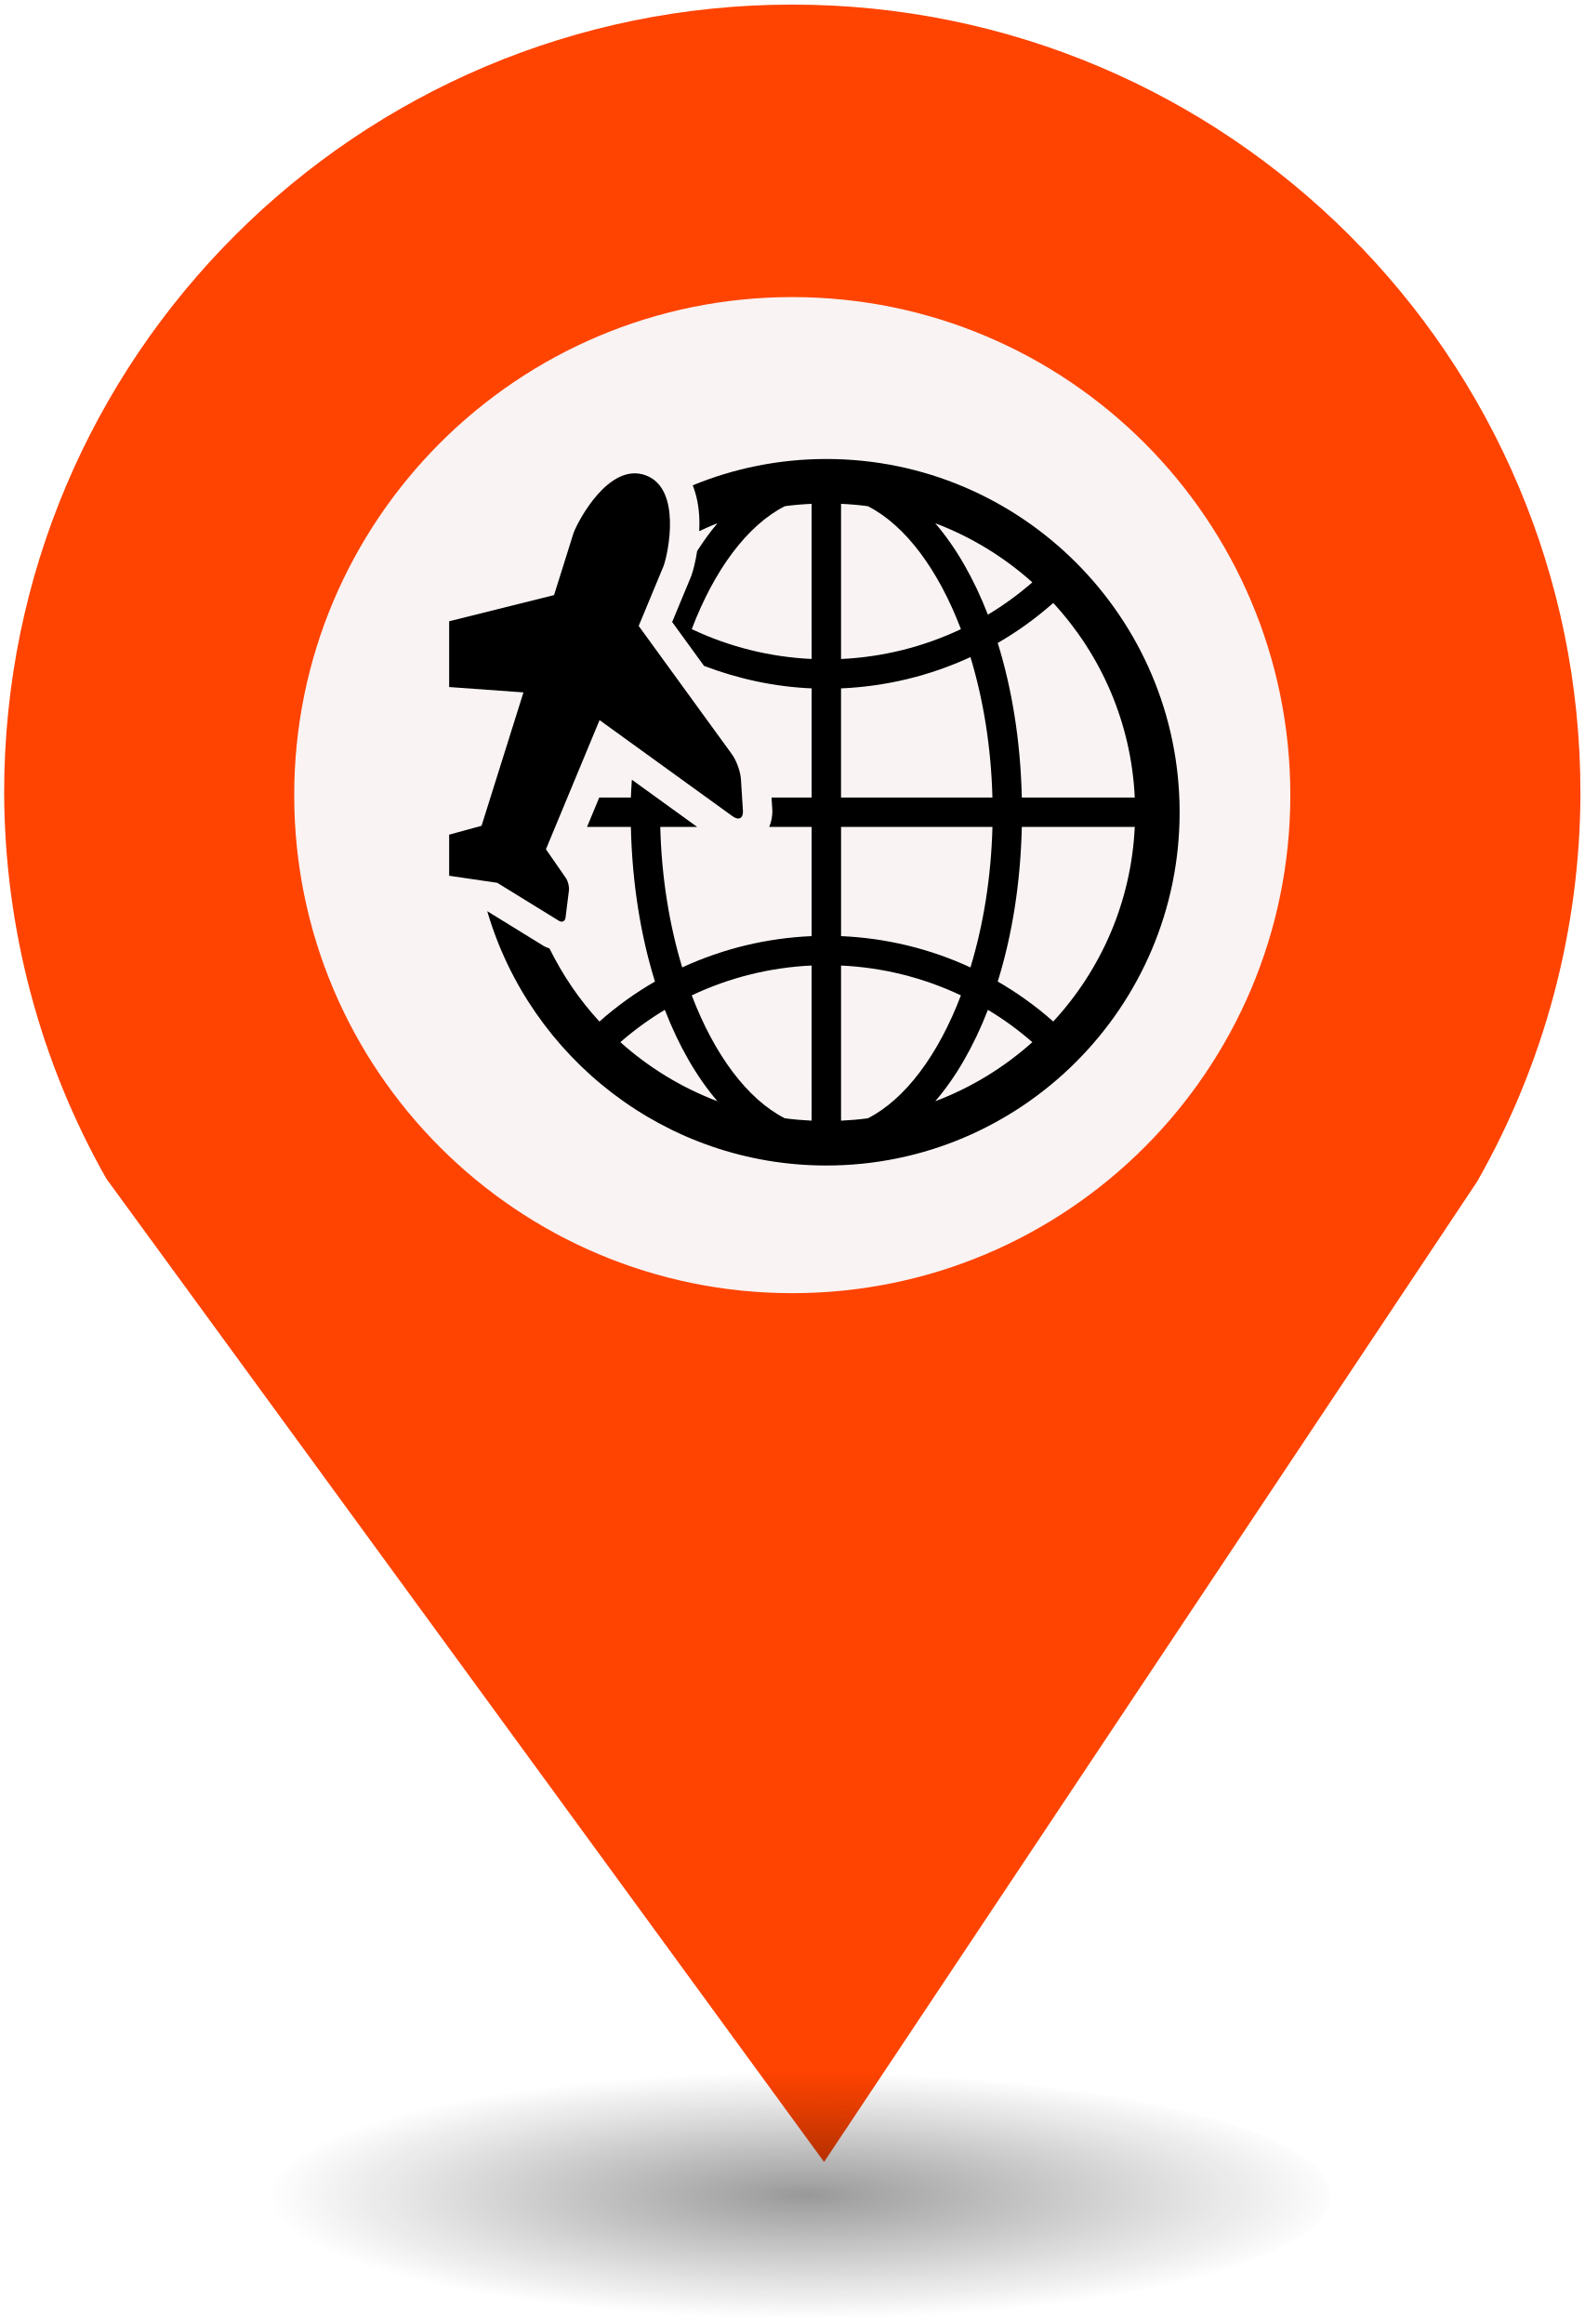
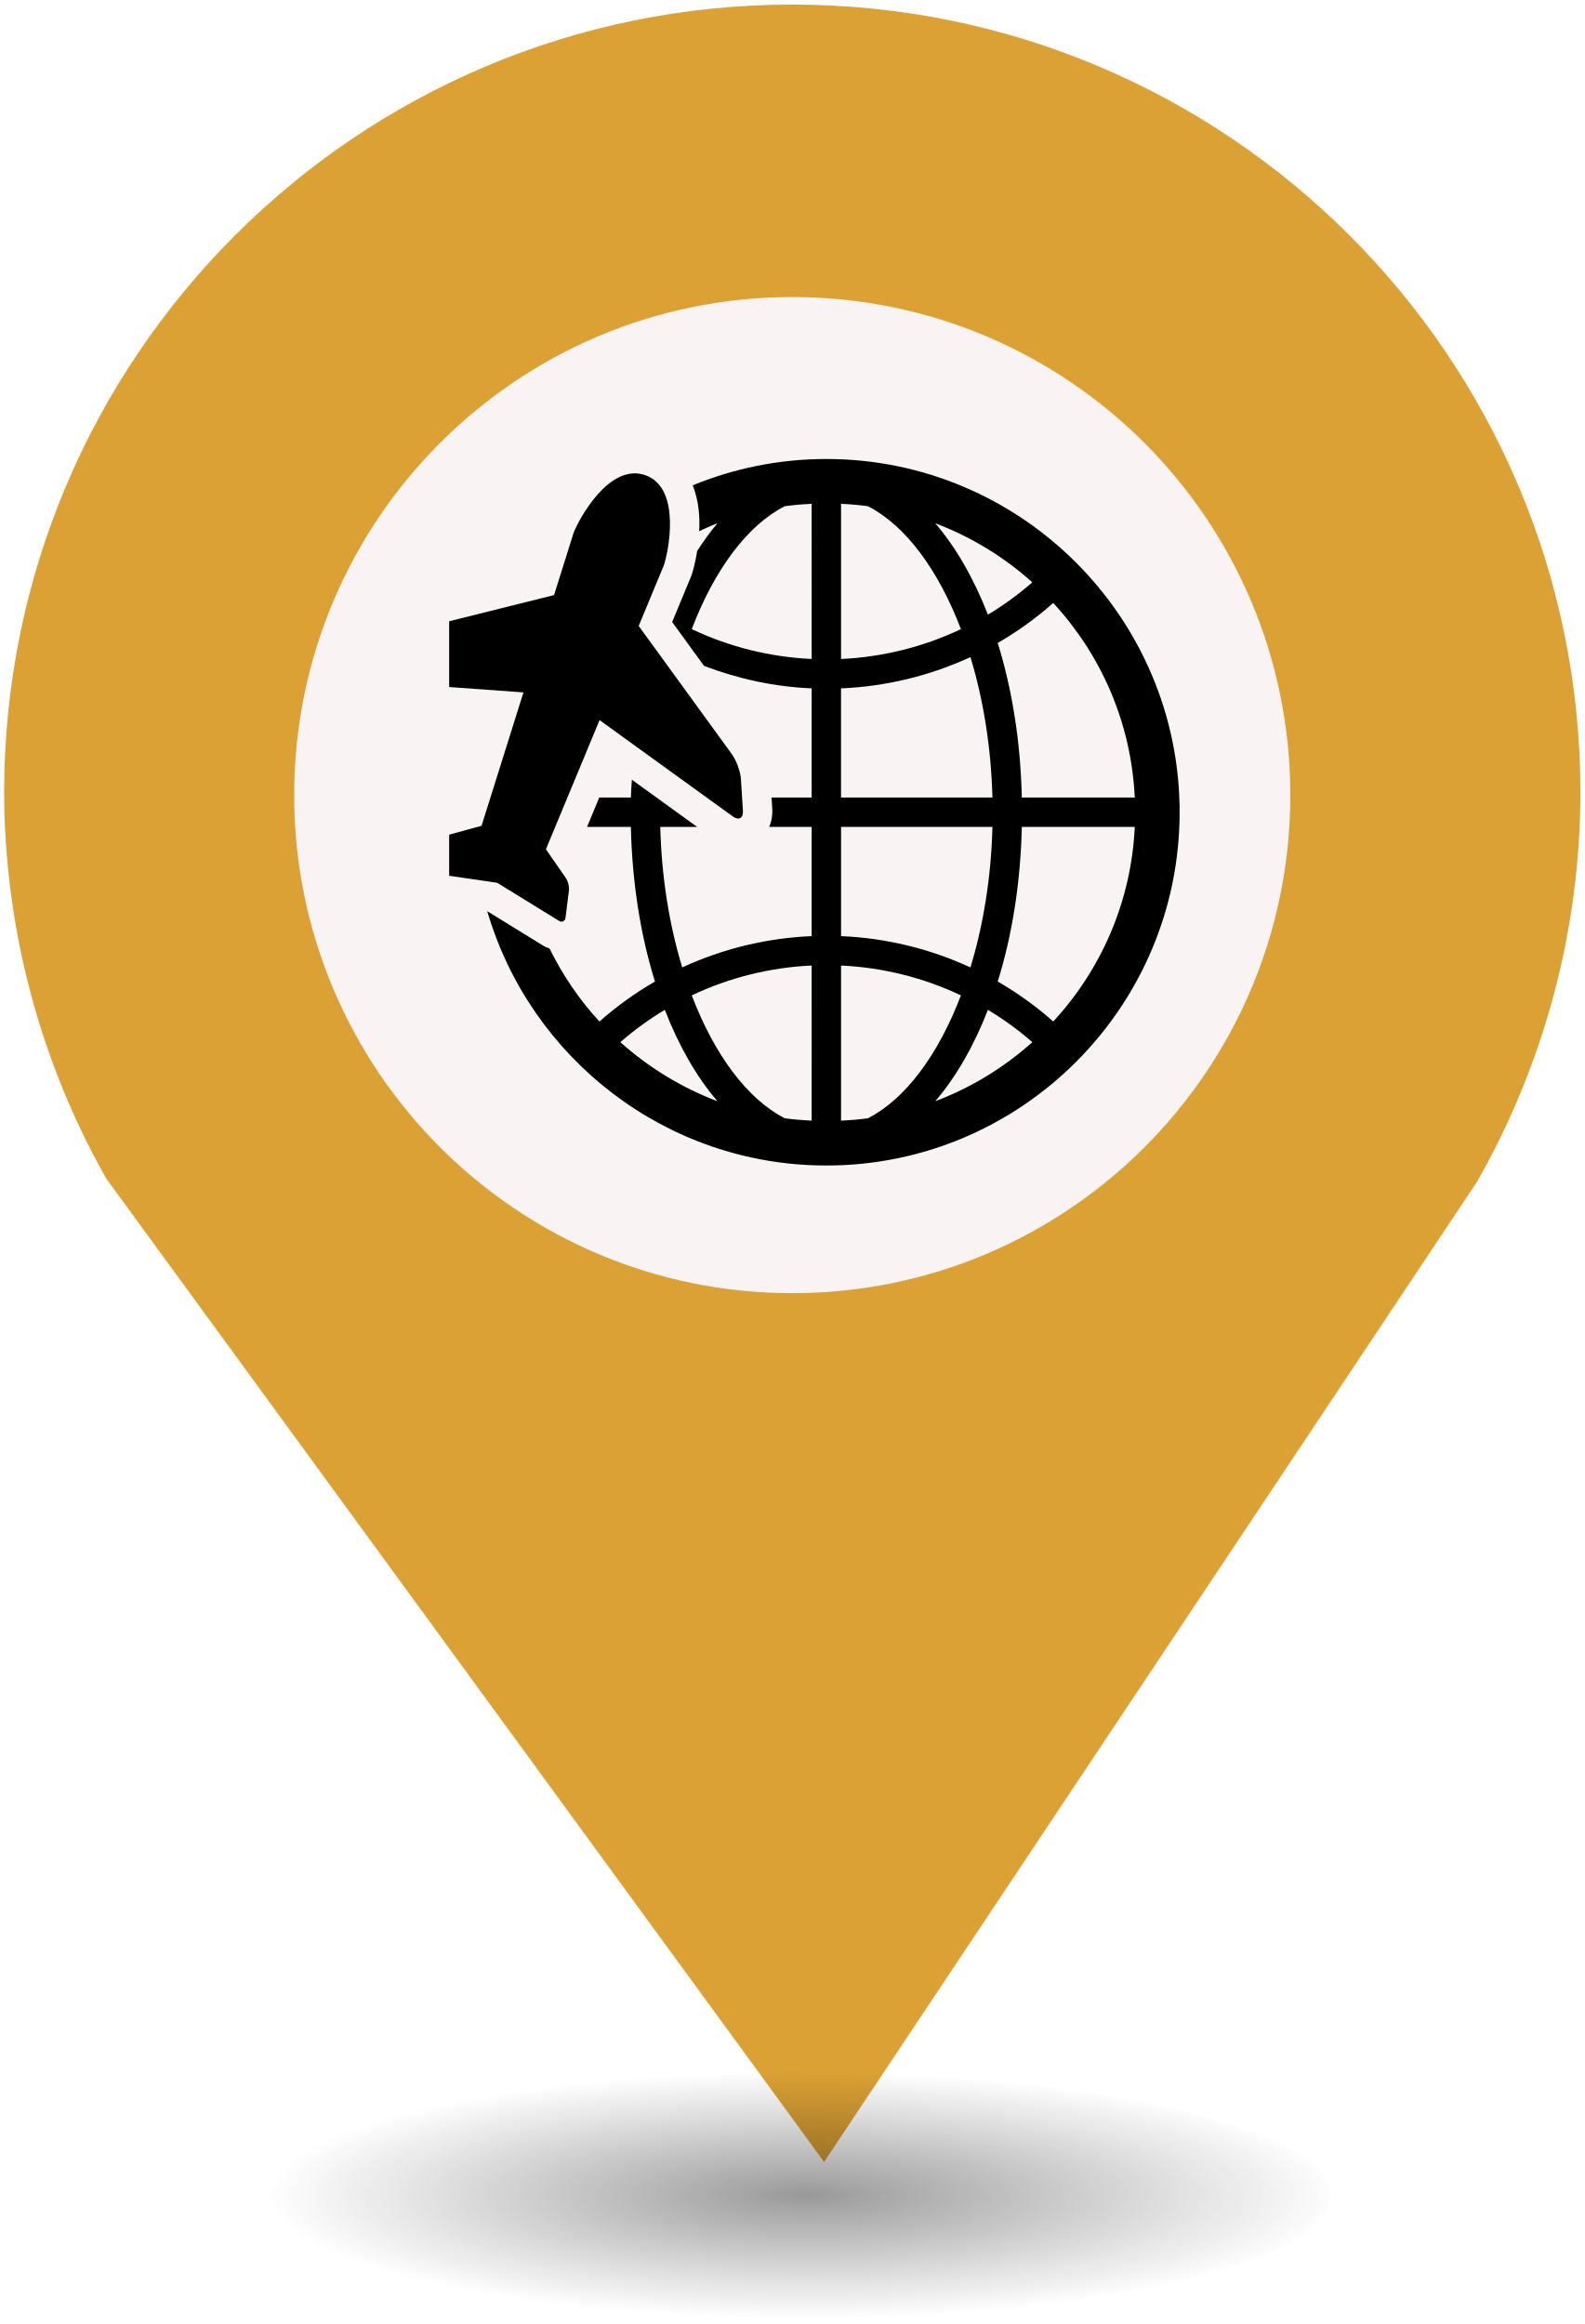
<svg xmlns="http://www.w3.org/2000/svg" height="44px" width="30px" version="1.1" viewBox="0 0 29.989 43.988" id="svg16">
  <defs id="defs7">
    <radialGradient id="a" gradientUnits="userSpaceOnUse" cy="127.6" cx="-42.75" gradientTransform="matrix(4.274964,0,0,0.98163,197.9983,-82.0888)" r="2.384">
      <stop stop-color="#010101" offset="0" id="stop2" />
      <stop stop-opacity="0" stop-color="#090909" offset="1" id="stop4" />
    </radialGradient>
  </defs>
  <g id="g26" transform="translate(-2.0760358e-7,-1.618116)">
-     <path style="fill:#FF4300;stroke-width:4.275" id="path9" d="m 14.994,1.705 c -8.239,0 -14.917,6.678 -14.917,14.917 0.009,2.562 0.673,5.079 1.935,7.307 L 15.596,42.539 27.956,23.984 c 1.278,-2.244 1.952,-4.78 1.956,-7.362 C 29.911,8.383 23.233,1.705 14.994,1.705 Z" />
+     <path style="fill:#dba135;stroke-width:4.275" id="path9" d="m 14.994,1.705 c -8.239,0 -14.917,6.678 -14.917,14.917 0.009,2.562 0.673,5.079 1.935,7.307 L 15.596,42.539 27.956,23.984 c 1.278,-2.244 1.952,-4.78 1.956,-7.362 C 29.911,8.383 23.233,1.705 14.994,1.705 Z" />
    <circle style="fill:#f9f3f3;stroke-width:4.275" id="circle11" r="9.427" cx="14.994" cy="16.668" />
    <ellipse style="opacity:0.4;fill:url(#a);stroke-width:4.275" id="ellipse13" cx="14.994" cy="43.18" ry="2.339" rx="10.193" />
    <rect style="fill:none;stroke-width:4.275" x="8.259" y="9.828" width="13.472" height="13.369" ry="0" rx="0" id="replace" />
    <svg version="1.1" x="8.5" y="10" viewBox="0 0 100 100" enable-background="new 0 0 49 49" xml:space="preserve" id="svg10" width="100" height="100">
      <defs id="defs14" />
      <g id="g20" transform="matrix(0.1747026,0,0,0.1747026,-2.422902,-0.5212388)">
        <path style="stroke-width:2.123" id="path2" d="m 54.733,4.734 c -5.122,0 -10.007,1.017 -14.475,2.851 0.399,1.015 0.677,2.237 0.72,3.776 0.009,0.399 0,0.796 -0.019,1.191 0.654,-0.297 1.301,-0.601 1.978,-0.855 -0.777,0.904 -1.499,1.928 -2.199,3.002 -0.18,1.163 -0.435,2.144 -0.641,2.715 l -2.068,4.982 3.452,4.753 c 3.759,1.431 7.689,2.269 11.661,2.437 V 41.414 H 48.795 l 0.079,1.225 c 0.045,0.705 -0.081,1.365 -0.329,1.959 h 4.596 V 56.428 C 48.332,56.632 43.569,57.764 39.119,59.818 37.733,55.257 36.878,50.073 36.74,44.598 h 4.001 l -7.077,-5.116 c -0.036,0.647 -0.093,1.276 -0.108,1.932 H 30.129 L 28.807,44.598 h 4.749 c 0.138,6.103 1.066,11.786 2.609,16.751 -2.114,1.218 -4.129,2.662 -6.016,4.333 -2.17,-2.35 -3.98,-5.023 -5.409,-7.914 -0.221,-0.085 -0.448,-0.163 -0.656,-0.291 L 17.995,53.726 C 22.642,69.628 37.349,81.28 54.733,81.28 75.835,81.28 93.007,64.111 93.007,43.008 93.007,21.905 75.838,4.734 54.733,4.734 Z M 32.416,67.915 c 1.522,-1.327 3.133,-2.492 4.817,-3.503 1.52,3.923 3.454,7.285 5.704,9.905 -3.91,-1.48 -7.464,-3.662 -10.521,-6.402 z m 20.725,8.506 C 52.158,76.374 51.188,76.291 50.23,76.162 46.15,74.077 42.592,69.254 40.151,62.846 44.265,60.897 48.683,59.818 53.14,59.613 Z m 0,-50.02 C 48.678,26.193 44.265,25.117 40.151,23.166 42.592,16.755 46.152,11.93 50.23,9.848 51.19,9.718 52.158,9.635 53.14,9.591 Z M 88.148,41.414 H 75.91 C 75.772,35.311 74.846,29.628 73.301,24.665 c 2.114,-1.218 4.125,-2.664 6.014,-4.333 5.178,5.606 8.451,12.964 8.833,21.082 z M 77.05,18.097 c -1.524,1.327 -3.131,2.494 -4.815,3.505 -1.522,-3.925 -3.458,-7.288 -5.706,-9.907 3.91,1.477 7.464,3.662 10.521,6.402 z M 56.325,9.591 c 0.983,0.045 1.951,0.127 2.908,0.257 4.082,2.082 7.64,6.91 10.081,13.321 -4.114,1.949 -8.532,3.027 -12.989,3.235 z m 0,19.995 c 4.808,-0.204 9.572,-1.335 14.021,-3.39 1.384,4.562 2.242,9.744 2.38,15.218 H 56.323 V 29.585 Z m 0,15.012 H 72.728 C 72.59,50.073 71.732,55.257 70.346,59.818 65.896,57.764 61.133,56.632 56.327,56.428 V 44.598 Z m 2.91,31.566 c -0.957,0.129 -1.928,0.212 -2.91,0.259 V 59.615 c 4.46,0.206 8.875,1.282 12.987,3.233 -2.439,6.409 -5.997,11.232 -10.077,13.316 z m 7.296,-1.847 c 2.25,-2.62 4.184,-5.982 5.706,-9.905 1.683,1.01 3.29,2.176 4.815,3.505 -3.059,2.738 -6.613,4.921 -10.521,6.4 z m 12.786,-8.638 c -1.889,-1.671 -3.902,-3.112 -6.016,-4.333 1.548,-4.963 2.471,-10.648 2.609,-16.751 h 12.238 c -0.382,8.122 -3.655,15.477 -8.831,21.084 z" />
        <path style="stroke-width:2.123" id="path4" d="m 25.754,54.764 c 0.348,0.214 0.671,0.059 0.724,-0.346 l 0.365,-2.934 c 0.051,-0.405 -0.096,-1.01 -0.329,-1.346 L 24.353,47.016 30.163,33.024 44.59,43.452 c 0.66,0.478 1.159,0.204 1.106,-0.613 l -0.217,-3.418 c -0.051,-0.815 -0.486,-2.021 -0.966,-2.681 L 34.402,22.822 37.101,16.32 C 37.591,14.972 39.098,7.937 35.148,6.498 31.195,5.059 27.83,11.421 27.34,12.769 L 25.232,19.481 8.536,23.644 c -0.794,0.197 -1.902,0.841 -2.465,1.433 l -2.363,2.479 c -0.563,0.59 -0.357,1.121 0.456,1.182 l 17.755,1.284 -4.541,14.452 -3.668,1.004 c -0.395,0.108 -0.898,0.478 -1.119,0.819 l -1.603,2.482 c -0.221,0.344 -0.07,0.673 0.333,0.732 l 7.755,1.14 z" />
      </g>
    </svg>
  </g>
</svg>
